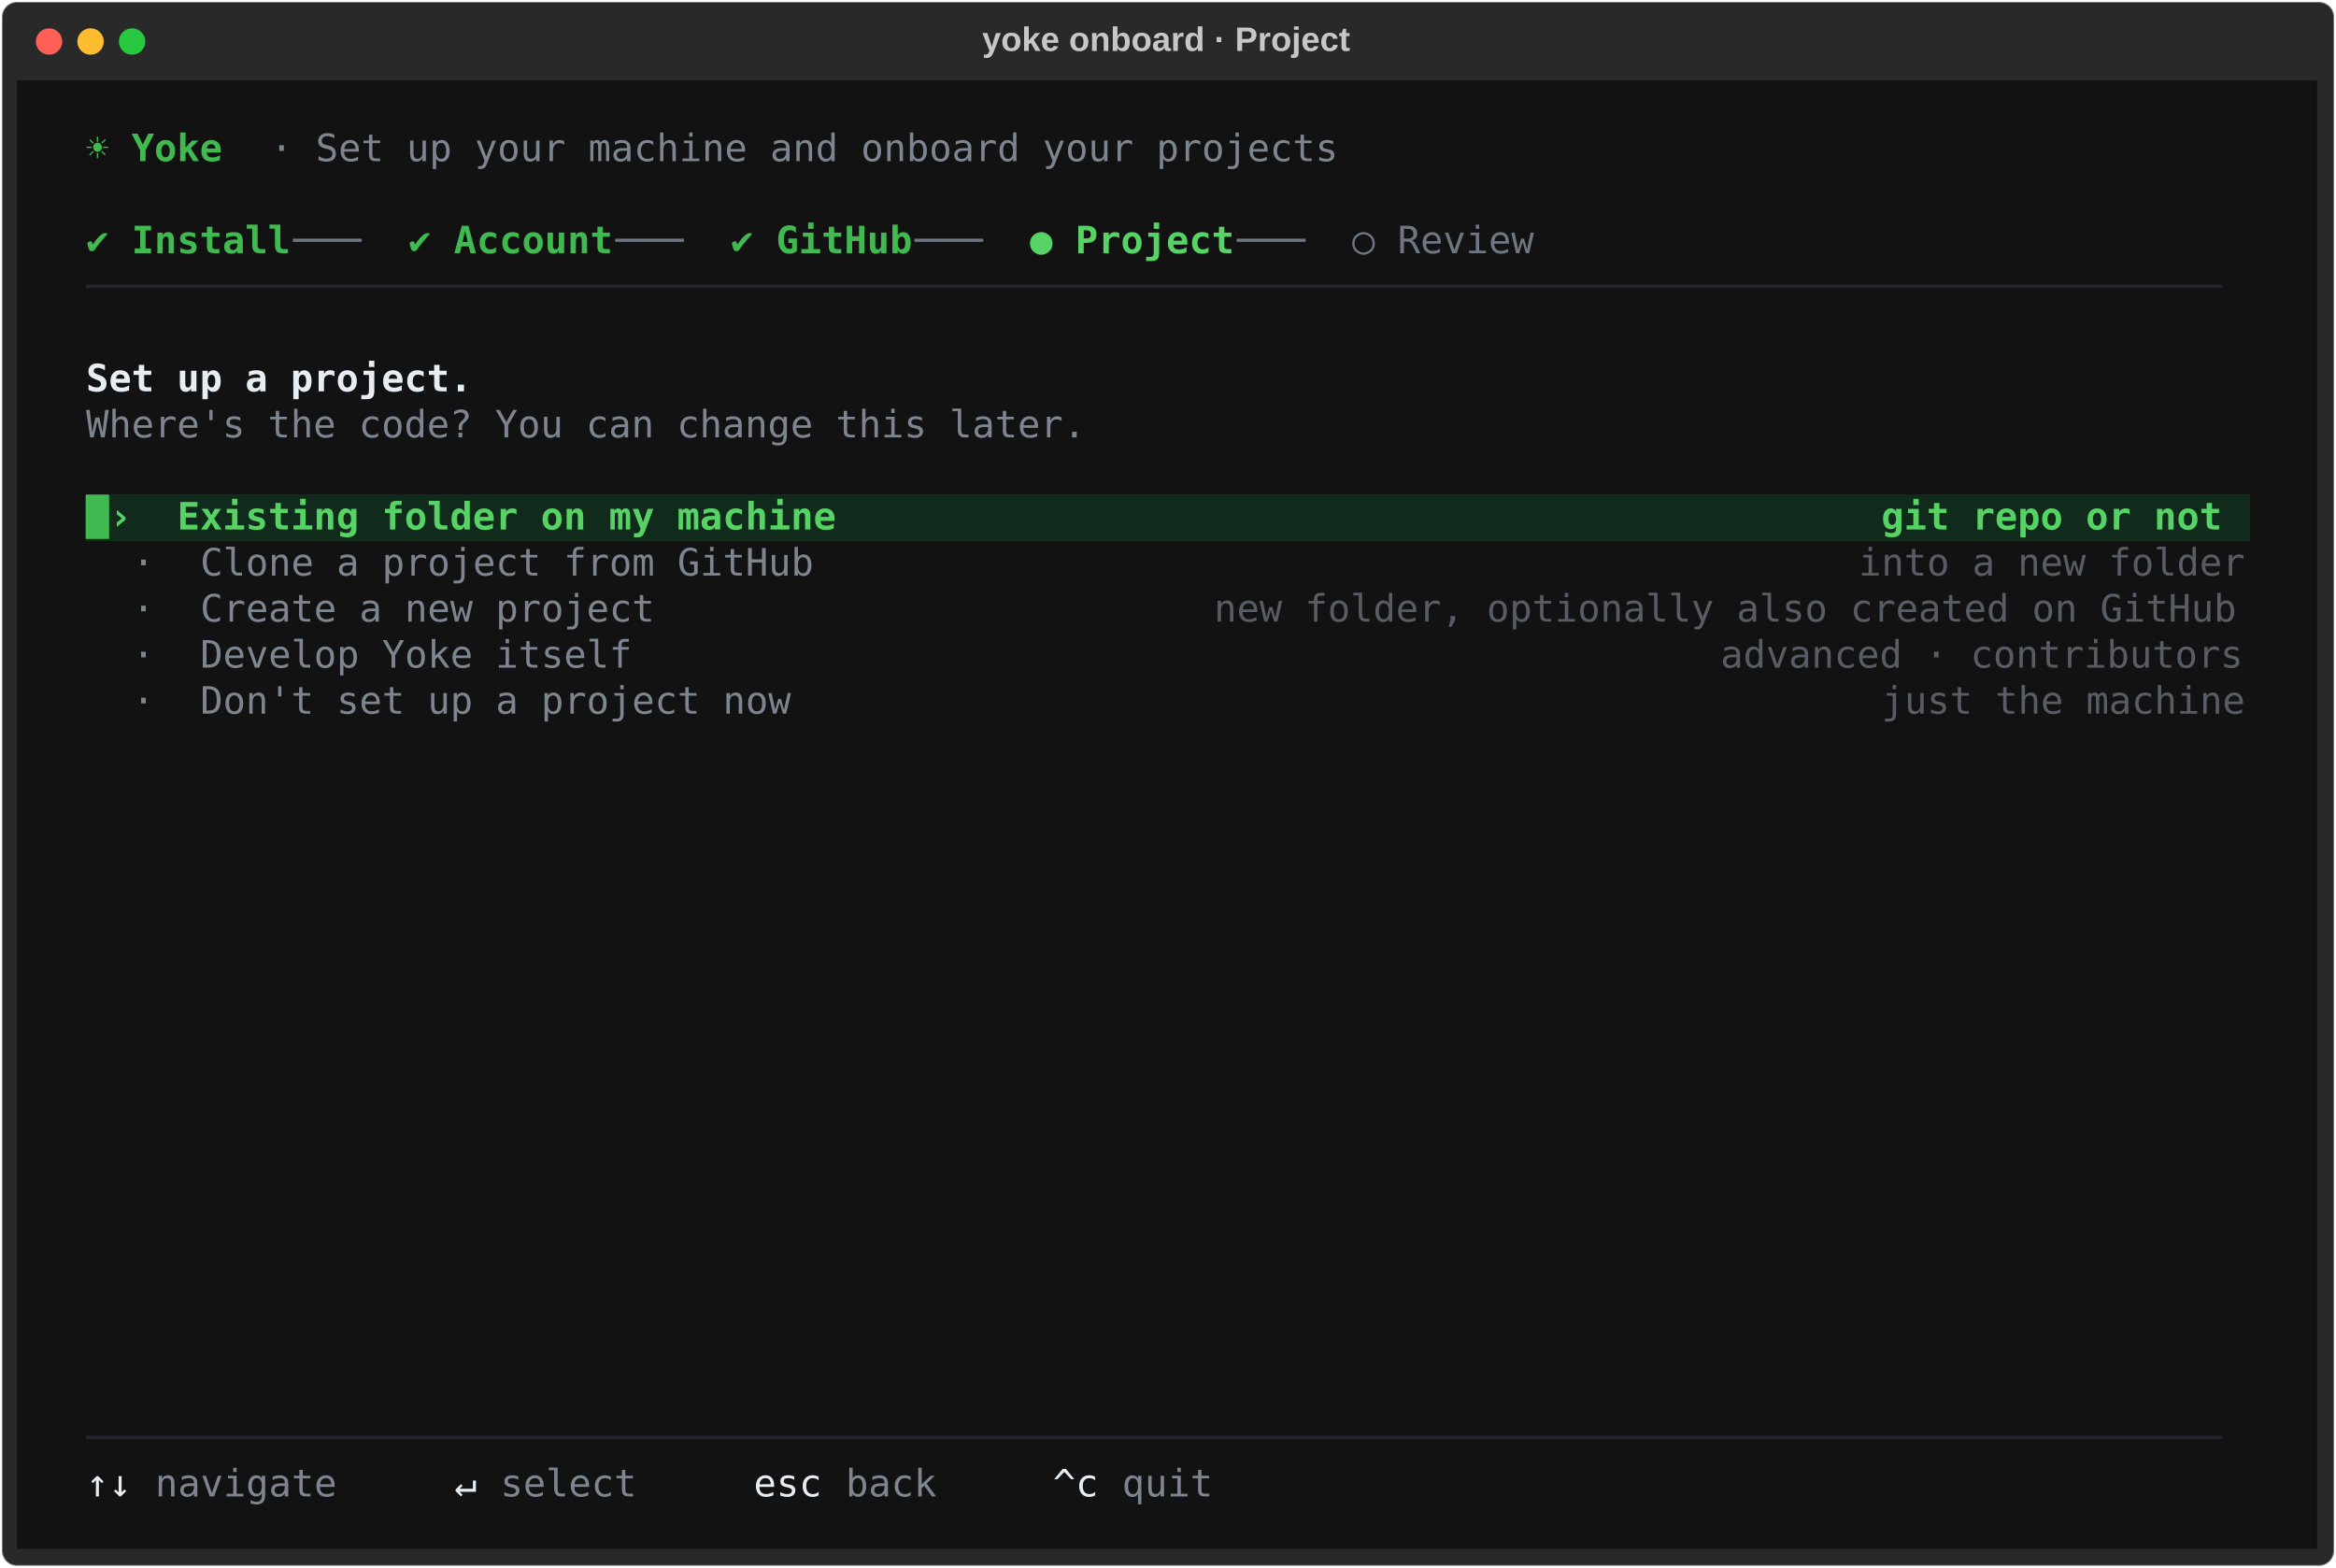
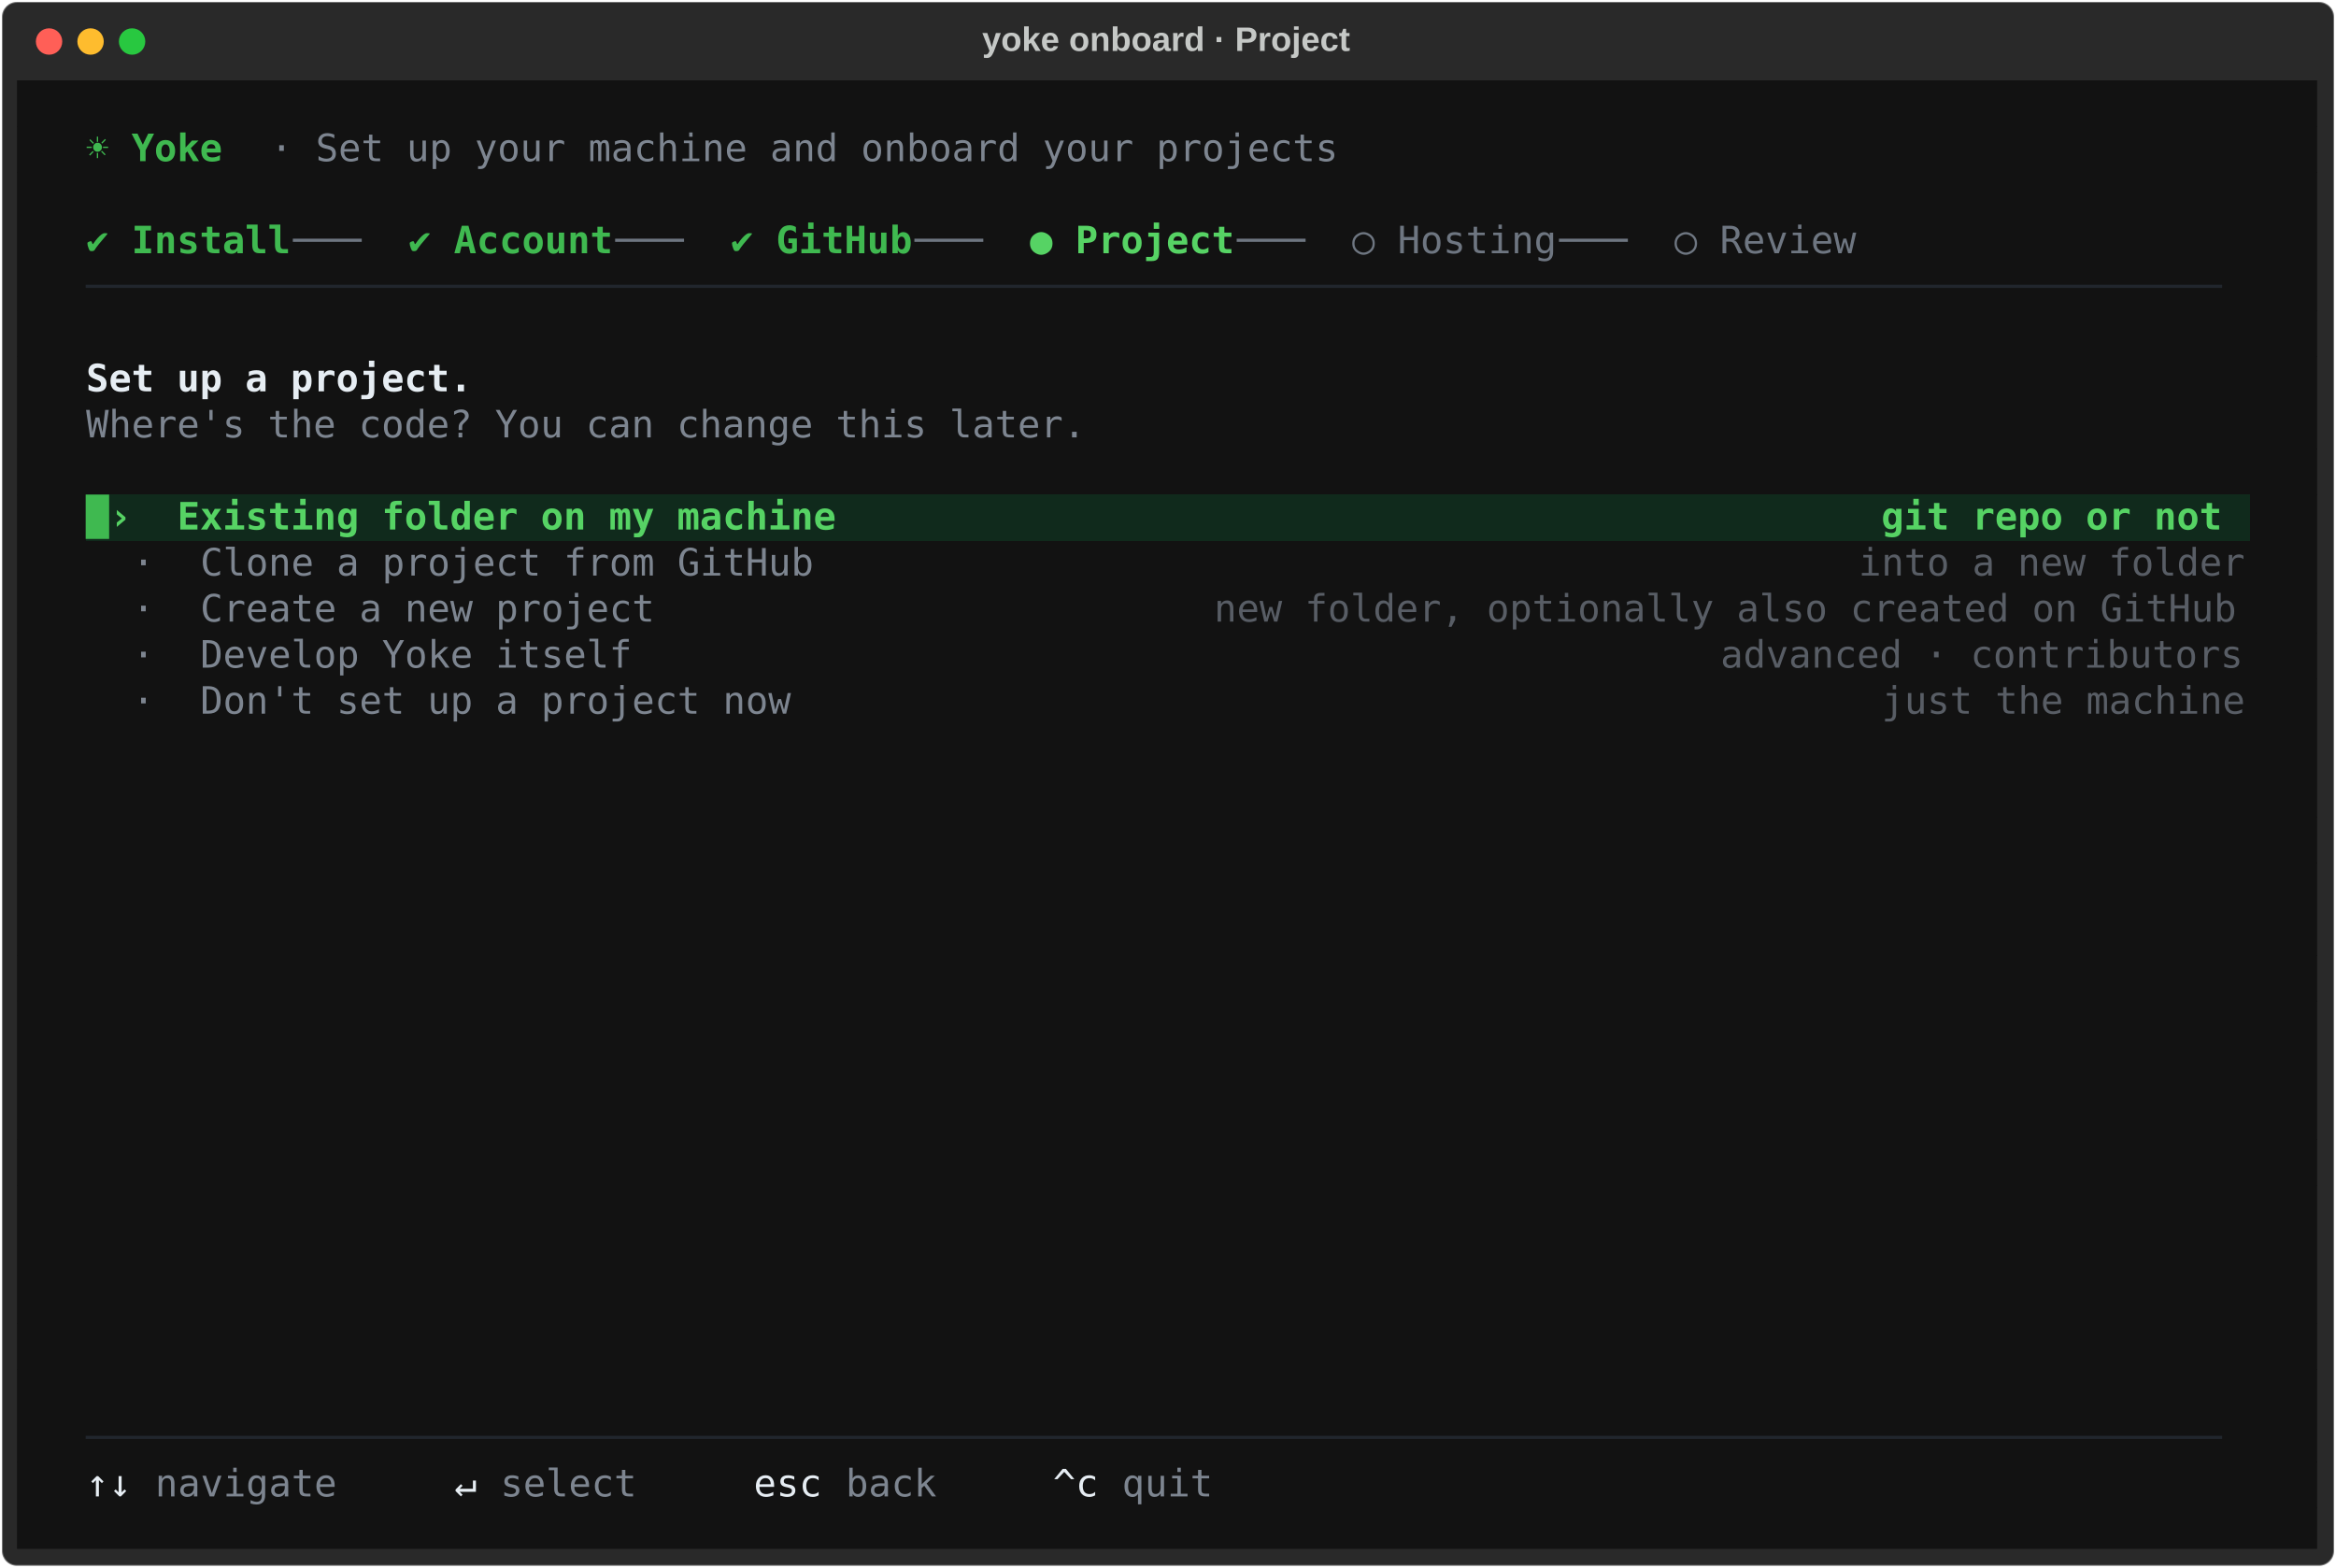
<svg xmlns="http://www.w3.org/2000/svg" class="rich-terminal" viewBox="0 0 1238 830.8">
  <style>

    @font-face {
        font-family: "Fira Code";
        src: local("FiraCode-Regular"),
                url("https://cdnjs.cloudflare.com/ajax/libs/firacode/{{VERSION}}/woff2/FiraCode-Regular.woff2") format("woff2"),
                url("https://cdnjs.cloudflare.com/ajax/libs/firacode/{{VERSION}}/woff/FiraCode-Regular.woff") format("woff");
        font-style: normal;
        font-weight: 400;
    }
    @font-face {
        font-family: "Fira Code";
        src: local("FiraCode-Bold"),
                url("https://cdnjs.cloudflare.com/ajax/libs/firacode/{{VERSION}}/woff2/FiraCode-Bold.woff2") format("woff2"),
                url("https://cdnjs.cloudflare.com/ajax/libs/firacode/{{VERSION}}/woff/FiraCode-Bold.woff") format("woff");
        font-style: bold;
        font-weight: 700;
    }

    .terminal-YOKE-matrix {
        font-family: Fira Code, monospace;
        font-size: 20px;
        line-height: 24.4px;
        font-variant-east-asian: full-width;
    }

    .terminal-YOKE-title {
        font-size: 18px;
        font-weight: bold;
        font-family: arial;
    }

-     .terminal-YOKE-r1 { fill: #c5c8c6 }
.terminal-YOKE-r2 { fill: #3fb950;font-weight: bold }
.terminal-YOKE-r3 { fill: #e6edf3 }
.terminal-YOKE-r4 { fill: #7d8590 }
.terminal-YOKE-r5 { fill: #6e7681 }
.terminal-YOKE-r6 { fill: #56d364;font-weight: bold }
.terminal-YOKE-r7 { fill: #21262d }
.terminal-YOKE-r8 { fill: #e6edf3;font-weight: bold }
.terminal-YOKE-r9 { fill: #3fb950 }
- .terminal-YOKE-r10 { fill: #00ff00 }
.terminal-YOKE-r11 { fill: #585d65 }
    </style>
  <defs>
    <clipPath id="terminal-YOKE-clip-terminal">
      <rect x="0" y="0" width="1219.0" height="779.8" />
    </clipPath>
    <clipPath id="terminal-YOKE-line-0">
      <rect x="0" y="1.5" width="1220" height="24.65" />
    </clipPath>
    <clipPath id="terminal-YOKE-line-1">
      <rect x="0" y="25.9" width="1220" height="24.65" />
    </clipPath>
    <clipPath id="terminal-YOKE-line-2">
      <rect x="0" y="50.3" width="1220" height="24.65" />
    </clipPath>
    <clipPath id="terminal-YOKE-line-3">
      <rect x="0" y="74.7" width="1220" height="24.65" />
    </clipPath>
    <clipPath id="terminal-YOKE-line-4">
      <rect x="0" y="99.1" width="1220" height="24.65" />
    </clipPath>
    <clipPath id="terminal-YOKE-line-5">
      <rect x="0" y="123.5" width="1220" height="24.65" />
    </clipPath>
    <clipPath id="terminal-YOKE-line-6">
      <rect x="0" y="147.9" width="1220" height="24.65" />
    </clipPath>
    <clipPath id="terminal-YOKE-line-7">
      <rect x="0" y="172.3" width="1220" height="24.65" />
    </clipPath>
    <clipPath id="terminal-YOKE-line-8">
      <rect x="0" y="196.7" width="1220" height="24.65" />
    </clipPath>
    <clipPath id="terminal-YOKE-line-9">
      <rect x="0" y="221.1" width="1220" height="24.65" />
    </clipPath>
    <clipPath id="terminal-YOKE-line-10">
      <rect x="0" y="245.5" width="1220" height="24.65" />
    </clipPath>
    <clipPath id="terminal-YOKE-line-11">
      <rect x="0" y="269.9" width="1220" height="24.65" />
    </clipPath>
    <clipPath id="terminal-YOKE-line-12">
      <rect x="0" y="294.3" width="1220" height="24.65" />
    </clipPath>
    <clipPath id="terminal-YOKE-line-13">
      <rect x="0" y="318.7" width="1220" height="24.65" />
    </clipPath>
    <clipPath id="terminal-YOKE-line-14">
      <rect x="0" y="343.1" width="1220" height="24.65" />
    </clipPath>
    <clipPath id="terminal-YOKE-line-15">
      <rect x="0" y="367.5" width="1220" height="24.65" />
    </clipPath>
    <clipPath id="terminal-YOKE-line-16">
      <rect x="0" y="391.9" width="1220" height="24.65" />
    </clipPath>
    <clipPath id="terminal-YOKE-line-17">
      <rect x="0" y="416.3" width="1220" height="24.65" />
    </clipPath>
    <clipPath id="terminal-YOKE-line-18">
      <rect x="0" y="440.7" width="1220" height="24.65" />
    </clipPath>
    <clipPath id="terminal-YOKE-line-19">
      <rect x="0" y="465.1" width="1220" height="24.65" />
    </clipPath>
    <clipPath id="terminal-YOKE-line-20">
      <rect x="0" y="489.5" width="1220" height="24.65" />
    </clipPath>
    <clipPath id="terminal-YOKE-line-21">
      <rect x="0" y="513.9" width="1220" height="24.65" />
    </clipPath>
    <clipPath id="terminal-YOKE-line-22">
      <rect x="0" y="538.3" width="1220" height="24.65" />
    </clipPath>
    <clipPath id="terminal-YOKE-line-23">
      <rect x="0" y="562.7" width="1220" height="24.65" />
    </clipPath>
    <clipPath id="terminal-YOKE-line-24">
      <rect x="0" y="587.1" width="1220" height="24.65" />
    </clipPath>
    <clipPath id="terminal-YOKE-line-25">
      <rect x="0" y="611.5" width="1220" height="24.65" />
    </clipPath>
    <clipPath id="terminal-YOKE-line-26">
      <rect x="0" y="635.9" width="1220" height="24.65" />
    </clipPath>
    <clipPath id="terminal-YOKE-line-27">
      <rect x="0" y="660.3" width="1220" height="24.65" />
    </clipPath>
    <clipPath id="terminal-YOKE-line-28">
      <rect x="0" y="684.7" width="1220" height="24.65" />
    </clipPath>
    <clipPath id="terminal-YOKE-line-29">
      <rect x="0" y="709.1" width="1220" height="24.65" />
    </clipPath>
    <clipPath id="terminal-YOKE-line-30">
      <rect x="0" y="733.5" width="1220" height="24.65" />
    </clipPath>
  </defs>
  <rect fill="#292929" stroke="rgba(255,255,255,0.35)" stroke-width="1" x="1" y="1" width="1236" height="828.8" rx="8" />
  <text class="terminal-YOKE-title" fill="#c5c8c6" text-anchor="middle" x="618" y="27">yoke onboard · Project</text>
  <g transform="translate(26,22)">
    <circle cx="0" cy="0" r="7" fill="#ff5f57" />
    <circle cx="22" cy="0" r="7" fill="#febc2e" />
    <circle cx="44" cy="0" r="7" fill="#28c840" />
  </g>
  <g transform="translate(9, 41)" clip-path="url(#terminal-YOKE-clip-terminal)">
    <rect fill="#121212" x="0" y="1.5" width="1220" height="24.65" shape-rendering="crispEdges" />
    <rect fill="#121212" x="0" y="25.9" width="36.6" height="24.65" shape-rendering="crispEdges" />
    <rect fill="#121212" x="36.6" y="25.9" width="73.2" height="24.65" shape-rendering="crispEdges" />
    <rect fill="#121212" x="109.8" y="25.9" width="24.4" height="24.65" shape-rendering="crispEdges" />
    <rect fill="#121212" x="134.2" y="25.9" width="573.4" height="24.65" shape-rendering="crispEdges" />
    <rect fill="#121212" x="707.6" y="25.9" width="512.4" height="24.65" shape-rendering="crispEdges" />
    <rect fill="#121212" x="0" y="50.3" width="1220" height="24.65" shape-rendering="crispEdges" />
    <rect fill="#121212" x="0" y="74.7" width="36.6" height="24.65" shape-rendering="crispEdges" />
    <rect fill="#121212" x="36.6" y="74.7" width="109.8" height="24.65" shape-rendering="crispEdges" />
    <rect fill="#121212" x="146.4" y="74.7" width="61" height="24.65" shape-rendering="crispEdges" />
    <rect fill="#121212" x="207.4" y="74.7" width="109.8" height="24.65" shape-rendering="crispEdges" />
    <rect fill="#121212" x="317.2" y="74.7" width="61" height="24.65" shape-rendering="crispEdges" />
    <rect fill="#121212" x="378.2" y="74.7" width="97.6" height="24.65" shape-rendering="crispEdges" />
    <rect fill="#121212" x="475.8" y="74.7" width="61" height="24.65" shape-rendering="crispEdges" />
    <rect fill="#121212" x="536.8" y="74.7" width="109.8" height="24.65" shape-rendering="crispEdges" />
    <rect fill="#121212" x="646.6" y="74.7" width="61" height="24.65" shape-rendering="crispEdges" />
-     <rect fill="#121212" x="707.6" y="74.7" width="97.6" height="24.65" shape-rendering="crispEdges" />
-     <rect fill="#121212" x="805.2" y="74.7" width="414.8" height="24.65" shape-rendering="crispEdges" />
+     <rect fill="#121212" x="707.6" y="74.7" width="109.8" height="24.65" shape-rendering="crispEdges" />
+     <rect fill="#121212" x="817.4" y="74.7" width="61" height="24.65" shape-rendering="crispEdges" />
+     <rect fill="#121212" x="878.4" y="74.7" width="97.6" height="24.65" shape-rendering="crispEdges" />
+     <rect fill="#121212" x="976" y="74.7" width="244" height="24.65" shape-rendering="crispEdges" />
    <rect fill="#121212" x="0" y="99.1" width="36.6" height="24.65" shape-rendering="crispEdges" />
    <rect fill="#121212" x="36.6" y="99.1" width="1146.8" height="24.65" shape-rendering="crispEdges" />
    <rect fill="#121212" x="1183.4" y="99.1" width="36.6" height="24.65" shape-rendering="crispEdges" />
    <rect fill="#121212" x="0" y="123.5" width="1220" height="24.65" shape-rendering="crispEdges" />
    <rect fill="#121212" x="0" y="147.9" width="36.6" height="24.65" shape-rendering="crispEdges" />
    <rect fill="#121212" x="36.6" y="147.9" width="207.4" height="24.65" shape-rendering="crispEdges" />
    <rect fill="#121212" x="244" y="147.9" width="976" height="24.65" shape-rendering="crispEdges" />
    <rect fill="#121212" x="0" y="172.3" width="36.6" height="24.65" shape-rendering="crispEdges" />
    <rect fill="#121212" x="36.6" y="172.3" width="536.8" height="24.65" shape-rendering="crispEdges" />
    <rect fill="#121212" x="573.4" y="172.3" width="610" height="24.65" shape-rendering="crispEdges" />
    <rect fill="#121212" x="1183.4" y="172.3" width="36.6" height="24.65" shape-rendering="crispEdges" />
    <rect fill="#121212" x="0" y="196.7" width="36.6" height="24.65" shape-rendering="crispEdges" />
    <rect fill="#121212" x="36.6" y="196.7" width="0" height="24.65" shape-rendering="crispEdges" />
    <rect fill="#121212" x="36.6" y="196.7" width="1183.4" height="24.65" shape-rendering="crispEdges" />
    <rect fill="#121212" x="0" y="221.1" width="36.6" height="24.65" shape-rendering="crispEdges" />
    <rect fill="#102a1c" x="36.6" y="221.1" width="12.2" height="24.65" shape-rendering="crispEdges" />
    <rect fill="#102a1c" x="48.8" y="221.1" width="1134.6" height="24.65" shape-rendering="crispEdges" />
    <rect fill="#121212" x="1183.4" y="221.1" width="36.6" height="24.65" shape-rendering="crispEdges" />
    <rect fill="#121212" x="0" y="245.5" width="36.6" height="24.65" shape-rendering="crispEdges" />
    <rect fill="#121212" x="36.6" y="245.5" width="12.2" height="24.65" shape-rendering="crispEdges" />
    <rect fill="#121212" x="48.8" y="245.5" width="12.2" height="24.65" shape-rendering="crispEdges" />
    <rect fill="#121212" x="61" y="245.5" width="915" height="24.65" shape-rendering="crispEdges" />
    <rect fill="#121212" x="976" y="245.5" width="207.4" height="24.65" shape-rendering="crispEdges" />
    <rect fill="#121212" x="1183.4" y="245.5" width="36.6" height="24.65" shape-rendering="crispEdges" />
    <rect fill="#121212" x="0" y="269.9" width="36.6" height="24.65" shape-rendering="crispEdges" />
    <rect fill="#121212" x="36.6" y="269.9" width="12.2" height="24.65" shape-rendering="crispEdges" />
    <rect fill="#121212" x="48.8" y="269.9" width="12.2" height="24.65" shape-rendering="crispEdges" />
    <rect fill="#121212" x="61" y="269.9" width="573.4" height="24.65" shape-rendering="crispEdges" />
    <rect fill="#121212" x="634.4" y="269.9" width="549" height="24.65" shape-rendering="crispEdges" />
    <rect fill="#121212" x="1183.4" y="269.9" width="36.6" height="24.65" shape-rendering="crispEdges" />
    <rect fill="#121212" x="0" y="294.3" width="36.6" height="24.65" shape-rendering="crispEdges" />
    <rect fill="#121212" x="36.6" y="294.3" width="12.2" height="24.65" shape-rendering="crispEdges" />
    <rect fill="#121212" x="48.8" y="294.3" width="12.2" height="24.65" shape-rendering="crispEdges" />
    <rect fill="#121212" x="61" y="294.3" width="841.8" height="24.65" shape-rendering="crispEdges" />
    <rect fill="#121212" x="902.8" y="294.3" width="280.6" height="24.65" shape-rendering="crispEdges" />
    <rect fill="#121212" x="1183.4" y="294.3" width="36.6" height="24.65" shape-rendering="crispEdges" />
    <rect fill="#121212" x="0" y="318.7" width="36.6" height="24.65" shape-rendering="crispEdges" />
    <rect fill="#121212" x="36.6" y="318.7" width="12.2" height="24.65" shape-rendering="crispEdges" />
    <rect fill="#121212" x="48.8" y="318.7" width="12.2" height="24.65" shape-rendering="crispEdges" />
    <rect fill="#121212" x="61" y="318.7" width="927.2" height="24.65" shape-rendering="crispEdges" />
    <rect fill="#121212" x="988.2" y="318.7" width="195.2" height="24.65" shape-rendering="crispEdges" />
    <rect fill="#121212" x="1183.4" y="318.7" width="36.6" height="24.65" shape-rendering="crispEdges" />
    <rect fill="#121212" x="0" y="343.1" width="36.6" height="24.65" shape-rendering="crispEdges" />
    <rect fill="#121212" x="36.6" y="343.1" width="1183.4" height="24.65" shape-rendering="crispEdges" />
    <rect fill="#121212" x="0" y="367.5" width="36.6" height="24.65" shape-rendering="crispEdges" />
    <rect fill="#121212" x="36.6" y="367.5" width="1183.4" height="24.65" shape-rendering="crispEdges" />
    <rect fill="#121212" x="0" y="391.9" width="36.6" height="24.65" shape-rendering="crispEdges" />
    <rect fill="#121212" x="36.6" y="391.9" width="1183.4" height="24.65" shape-rendering="crispEdges" />
    <rect fill="#121212" x="0" y="416.3" width="36.6" height="24.65" shape-rendering="crispEdges" />
    <rect fill="#121212" x="36.6" y="416.3" width="1183.4" height="24.65" shape-rendering="crispEdges" />
    <rect fill="#121212" x="0" y="440.7" width="36.6" height="24.65" shape-rendering="crispEdges" />
    <rect fill="#121212" x="36.6" y="440.7" width="1183.4" height="24.65" shape-rendering="crispEdges" />
    <rect fill="#121212" x="0" y="465.1" width="36.6" height="24.65" shape-rendering="crispEdges" />
    <rect fill="#121212" x="36.6" y="465.1" width="1183.4" height="24.65" shape-rendering="crispEdges" />
    <rect fill="#121212" x="0" y="489.5" width="36.6" height="24.65" shape-rendering="crispEdges" />
    <rect fill="#121212" x="36.6" y="489.5" width="1183.4" height="24.65" shape-rendering="crispEdges" />
    <rect fill="#121212" x="0" y="513.9" width="36.6" height="24.65" shape-rendering="crispEdges" />
    <rect fill="#121212" x="36.6" y="513.9" width="1183.4" height="24.65" shape-rendering="crispEdges" />
    <rect fill="#121212" x="0" y="538.3" width="36.6" height="24.65" shape-rendering="crispEdges" />
    <rect fill="#121212" x="36.6" y="538.3" width="1183.4" height="24.65" shape-rendering="crispEdges" />
    <rect fill="#121212" x="0" y="562.7" width="36.6" height="24.65" shape-rendering="crispEdges" />
    <rect fill="#121212" x="36.6" y="562.7" width="1183.4" height="24.65" shape-rendering="crispEdges" />
    <rect fill="#121212" x="0" y="587.1" width="36.6" height="24.65" shape-rendering="crispEdges" />
    <rect fill="#121212" x="36.6" y="587.1" width="1183.4" height="24.65" shape-rendering="crispEdges" />
    <rect fill="#121212" x="0" y="611.5" width="36.6" height="24.65" shape-rendering="crispEdges" />
    <rect fill="#121212" x="36.6" y="611.5" width="1183.4" height="24.65" shape-rendering="crispEdges" />
    <rect fill="#121212" x="0" y="635.9" width="36.6" height="24.65" shape-rendering="crispEdges" />
    <rect fill="#121212" x="36.6" y="635.9" width="1183.4" height="24.65" shape-rendering="crispEdges" />
    <rect fill="#121212" x="0" y="660.3" width="36.6" height="24.65" shape-rendering="crispEdges" />
    <rect fill="#121212" x="36.6" y="660.3" width="1183.4" height="24.65" shape-rendering="crispEdges" />
    <rect fill="#121212" x="0" y="684.7" width="36.6" height="24.65" shape-rendering="crispEdges" />
    <rect fill="#121212" x="36.6" y="684.7" width="1183.4" height="24.65" shape-rendering="crispEdges" />
    <rect fill="#121212" x="0" y="709.1" width="36.6" height="24.65" shape-rendering="crispEdges" />
    <rect fill="#121212" x="36.6" y="709.1" width="1146.8" height="24.65" shape-rendering="crispEdges" />
    <rect fill="#121212" x="1183.4" y="709.1" width="36.6" height="24.65" shape-rendering="crispEdges" />
    <rect fill="#121212" x="0" y="733.5" width="36.6" height="24.65" shape-rendering="crispEdges" />
    <rect fill="#121212" x="36.6" y="733.5" width="24.4" height="24.65" shape-rendering="crispEdges" />
    <rect fill="#121212" x="61" y="733.5" width="12.2" height="24.65" shape-rendering="crispEdges" />
    <rect fill="#121212" x="73.2" y="733.5" width="97.6" height="24.65" shape-rendering="crispEdges" />
    <rect fill="#121212" x="170.8" y="733.5" width="61" height="24.65" shape-rendering="crispEdges" />
    <rect fill="#121212" x="231.8" y="733.5" width="12.2" height="24.65" shape-rendering="crispEdges" />
    <rect fill="#121212" x="244" y="733.5" width="12.2" height="24.65" shape-rendering="crispEdges" />
    <rect fill="#121212" x="256.2" y="733.5" width="73.2" height="24.65" shape-rendering="crispEdges" />
    <rect fill="#121212" x="329.4" y="733.5" width="61" height="24.65" shape-rendering="crispEdges" />
    <rect fill="#121212" x="390.4" y="733.5" width="36.6" height="24.65" shape-rendering="crispEdges" />
    <rect fill="#121212" x="427" y="733.5" width="12.2" height="24.65" shape-rendering="crispEdges" />
    <rect fill="#121212" x="439.2" y="733.5" width="48.8" height="24.65" shape-rendering="crispEdges" />
    <rect fill="#121212" x="488" y="733.5" width="61" height="24.65" shape-rendering="crispEdges" />
    <rect fill="#121212" x="549" y="733.5" width="24.4" height="24.65" shape-rendering="crispEdges" />
    <rect fill="#121212" x="573.4" y="733.5" width="12.2" height="24.65" shape-rendering="crispEdges" />
    <rect fill="#121212" x="585.6" y="733.5" width="48.8" height="24.65" shape-rendering="crispEdges" />
    <rect fill="#121212" x="634.4" y="733.5" width="585.6" height="24.65" shape-rendering="crispEdges" />
    <rect fill="#121212" x="0" y="757.9" width="1220" height="24.65" shape-rendering="crispEdges" />
    <g class="terminal-YOKE-matrix">
-       <text class="terminal-YOKE-r1" x="1220" y="20" textLength="12.2" clip-path="url(#terminal-YOKE-line-0)">
- </text>
      <text class="terminal-YOKE-r2" x="36.6" y="44.4" textLength="73.2" clip-path="url(#terminal-YOKE-line-1)">☀ Yoke</text>
      <text class="terminal-YOKE-r4" x="134.2" y="44.4" textLength="573.4" clip-path="url(#terminal-YOKE-line-1)">· Set up your machine and onboard your projects</text>
-       <text class="terminal-YOKE-r1" x="1220" y="44.4" textLength="12.2" clip-path="url(#terminal-YOKE-line-1)">
- </text>
-       <text class="terminal-YOKE-r1" x="1220" y="68.8" textLength="12.2" clip-path="url(#terminal-YOKE-line-2)">
- </text>
      <text class="terminal-YOKE-r2" x="36.6" y="93.2" textLength="109.8" clip-path="url(#terminal-YOKE-line-3)">✔ Install</text>
      <text class="terminal-YOKE-r5" x="146.4" y="93.2" textLength="61" clip-path="url(#terminal-YOKE-line-3)"> ─── </text>
      <text class="terminal-YOKE-r2" x="207.4" y="93.2" textLength="109.8" clip-path="url(#terminal-YOKE-line-3)">✔ Account</text>
      <text class="terminal-YOKE-r5" x="317.2" y="93.2" textLength="61" clip-path="url(#terminal-YOKE-line-3)"> ─── </text>
      <text class="terminal-YOKE-r2" x="378.2" y="93.2" textLength="97.6" clip-path="url(#terminal-YOKE-line-3)">✔ GitHub</text>
      <text class="terminal-YOKE-r5" x="475.8" y="93.2" textLength="61" clip-path="url(#terminal-YOKE-line-3)"> ─── </text>
      <text class="terminal-YOKE-r6" x="536.8" y="93.2" textLength="109.8" clip-path="url(#terminal-YOKE-line-3)">● Project</text>
      <text class="terminal-YOKE-r5" x="646.6" y="93.2" textLength="61" clip-path="url(#terminal-YOKE-line-3)"> ─── </text>
-       <text class="terminal-YOKE-r5" x="707.6" y="93.2" textLength="97.6" clip-path="url(#terminal-YOKE-line-3)">○ Review</text>
-       <text class="terminal-YOKE-r1" x="1220" y="93.2" textLength="12.2" clip-path="url(#terminal-YOKE-line-3)">
- </text>
+       <text class="terminal-YOKE-r5" x="707.6" y="93.2" textLength="109.8" clip-path="url(#terminal-YOKE-line-3)">○ Hosting</text>
+       <text class="terminal-YOKE-r5" x="817.4" y="93.2" textLength="61" clip-path="url(#terminal-YOKE-line-3)"> ─── </text>
+       <text class="terminal-YOKE-r5" x="878.4" y="93.2" textLength="97.6" clip-path="url(#terminal-YOKE-line-3)">○ Review</text>
      <text class="terminal-YOKE-r7" x="36.6" y="117.6" textLength="1146.8" clip-path="url(#terminal-YOKE-line-4)">──────────────────────────────────────────────────────────────────────────────────────────────</text>
-       <text class="terminal-YOKE-r1" x="1220" y="117.6" textLength="12.2" clip-path="url(#terminal-YOKE-line-4)">
- </text>
-       <text class="terminal-YOKE-r1" x="1220" y="142" textLength="12.2" clip-path="url(#terminal-YOKE-line-5)">
- </text>
      <text class="terminal-YOKE-r8" x="36.6" y="166.4" textLength="207.4" clip-path="url(#terminal-YOKE-line-6)">Set up a project.</text>
-       <text class="terminal-YOKE-r1" x="1220" y="166.4" textLength="12.2" clip-path="url(#terminal-YOKE-line-6)">
- </text>
      <text class="terminal-YOKE-r4" x="36.6" y="190.8" textLength="536.8" clip-path="url(#terminal-YOKE-line-7)">Where's the code? You can change this later.</text>
-       <text class="terminal-YOKE-r1" x="1220" y="190.8" textLength="12.2" clip-path="url(#terminal-YOKE-line-7)">
- </text>
-       <text class="terminal-YOKE-r1" x="1220" y="215.2" textLength="12.2" clip-path="url(#terminal-YOKE-line-8)">
- </text>
      <text class="terminal-YOKE-r9" x="36.6" y="239.6" textLength="12.2" clip-path="url(#terminal-YOKE-line-9)">█</text>
      <text class="terminal-YOKE-r6" x="48.8" y="239.6" textLength="1134.6" clip-path="url(#terminal-YOKE-line-9)">›  Existing folder on my machine                                              git repo or not</text>
-       <text class="terminal-YOKE-r1" x="1220" y="239.6" textLength="12.2" clip-path="url(#terminal-YOKE-line-9)">
- </text>
      <text class="terminal-YOKE-r4" x="61" y="264" textLength="915" clip-path="url(#terminal-YOKE-line-10)">·  Clone a project from GitHub                                             </text>
      <text class="terminal-YOKE-r11" x="976" y="264" textLength="207.4" clip-path="url(#terminal-YOKE-line-10)">into a new folder</text>
-       <text class="terminal-YOKE-r1" x="1220" y="264" textLength="12.2" clip-path="url(#terminal-YOKE-line-10)">
- </text>
      <text class="terminal-YOKE-r4" x="61" y="288.4" textLength="573.4" clip-path="url(#terminal-YOKE-line-11)">·  Create a new project                        </text>
      <text class="terminal-YOKE-r11" x="634.4" y="288.4" textLength="549" clip-path="url(#terminal-YOKE-line-11)">new folder, optionally also created on GitHub</text>
-       <text class="terminal-YOKE-r1" x="1220" y="288.4" textLength="12.2" clip-path="url(#terminal-YOKE-line-11)">
- </text>
      <text class="terminal-YOKE-r4" x="61" y="312.8" textLength="841.8" clip-path="url(#terminal-YOKE-line-12)">·  Develop Yoke itself                                               </text>
      <text class="terminal-YOKE-r11" x="902.8" y="312.8" textLength="280.6" clip-path="url(#terminal-YOKE-line-12)">advanced · contributors</text>
-       <text class="terminal-YOKE-r1" x="1220" y="312.8" textLength="12.2" clip-path="url(#terminal-YOKE-line-12)">
- </text>
      <text class="terminal-YOKE-r4" x="61" y="337.2" textLength="927.2" clip-path="url(#terminal-YOKE-line-13)">·  Don't set up a project now                                               </text>
      <text class="terminal-YOKE-r11" x="988.2" y="337.2" textLength="195.2" clip-path="url(#terminal-YOKE-line-13)">just the machine</text>
-       <text class="terminal-YOKE-r1" x="1220" y="337.2" textLength="12.2" clip-path="url(#terminal-YOKE-line-13)">
- </text>
-       <text class="terminal-YOKE-r1" x="1220" y="361.6" textLength="12.2" clip-path="url(#terminal-YOKE-line-14)">
- </text>
-       <text class="terminal-YOKE-r1" x="1220" y="386" textLength="12.2" clip-path="url(#terminal-YOKE-line-15)">
- </text>
-       <text class="terminal-YOKE-r1" x="1220" y="410.4" textLength="12.2" clip-path="url(#terminal-YOKE-line-16)">
- </text>
-       <text class="terminal-YOKE-r1" x="1220" y="434.8" textLength="12.2" clip-path="url(#terminal-YOKE-line-17)">
- </text>
-       <text class="terminal-YOKE-r1" x="1220" y="459.2" textLength="12.2" clip-path="url(#terminal-YOKE-line-18)">
- </text>
-       <text class="terminal-YOKE-r1" x="1220" y="483.6" textLength="12.2" clip-path="url(#terminal-YOKE-line-19)">
- </text>
-       <text class="terminal-YOKE-r1" x="1220" y="508" textLength="12.2" clip-path="url(#terminal-YOKE-line-20)">
- </text>
-       <text class="terminal-YOKE-r1" x="1220" y="532.4" textLength="12.2" clip-path="url(#terminal-YOKE-line-21)">
- </text>
-       <text class="terminal-YOKE-r1" x="1220" y="556.8" textLength="12.2" clip-path="url(#terminal-YOKE-line-22)">
- </text>
-       <text class="terminal-YOKE-r1" x="1220" y="581.2" textLength="12.2" clip-path="url(#terminal-YOKE-line-23)">
- </text>
-       <text class="terminal-YOKE-r1" x="1220" y="605.6" textLength="12.2" clip-path="url(#terminal-YOKE-line-24)">
- </text>
-       <text class="terminal-YOKE-r1" x="1220" y="630" textLength="12.2" clip-path="url(#terminal-YOKE-line-25)">
- </text>
-       <text class="terminal-YOKE-r1" x="1220" y="654.4" textLength="12.2" clip-path="url(#terminal-YOKE-line-26)">
- </text>
-       <text class="terminal-YOKE-r1" x="1220" y="678.8" textLength="12.2" clip-path="url(#terminal-YOKE-line-27)">
- </text>
-       <text class="terminal-YOKE-r1" x="1220" y="703.2" textLength="12.2" clip-path="url(#terminal-YOKE-line-28)">
- </text>
      <text class="terminal-YOKE-r7" x="36.6" y="727.6" textLength="1146.8" clip-path="url(#terminal-YOKE-line-29)">──────────────────────────────────────────────────────────────────────────────────────────────</text>
-       <text class="terminal-YOKE-r1" x="1220" y="727.6" textLength="12.2" clip-path="url(#terminal-YOKE-line-29)">
- </text>
      <text class="terminal-YOKE-r3" x="36.6" y="752" textLength="24.4" clip-path="url(#terminal-YOKE-line-30)">↑↓</text>
      <text class="terminal-YOKE-r4" x="73.2" y="752" textLength="97.6" clip-path="url(#terminal-YOKE-line-30)">navigate</text>
      <text class="terminal-YOKE-r3" x="231.8" y="752" textLength="12.2" clip-path="url(#terminal-YOKE-line-30)">↵</text>
      <text class="terminal-YOKE-r4" x="256.2" y="752" textLength="73.2" clip-path="url(#terminal-YOKE-line-30)">select</text>
      <text class="terminal-YOKE-r3" x="390.4" y="752" textLength="36.6" clip-path="url(#terminal-YOKE-line-30)">esc</text>
      <text class="terminal-YOKE-r4" x="439.2" y="752" textLength="48.8" clip-path="url(#terminal-YOKE-line-30)">back</text>
      <text class="terminal-YOKE-r3" x="549" y="752" textLength="24.4" clip-path="url(#terminal-YOKE-line-30)">^c</text>
      <text class="terminal-YOKE-r4" x="585.6" y="752" textLength="48.8" clip-path="url(#terminal-YOKE-line-30)">quit</text>
-       <text class="terminal-YOKE-r1" x="1220" y="752" textLength="12.2" clip-path="url(#terminal-YOKE-line-30)">
- </text>
    </g>
  </g>
</svg>
